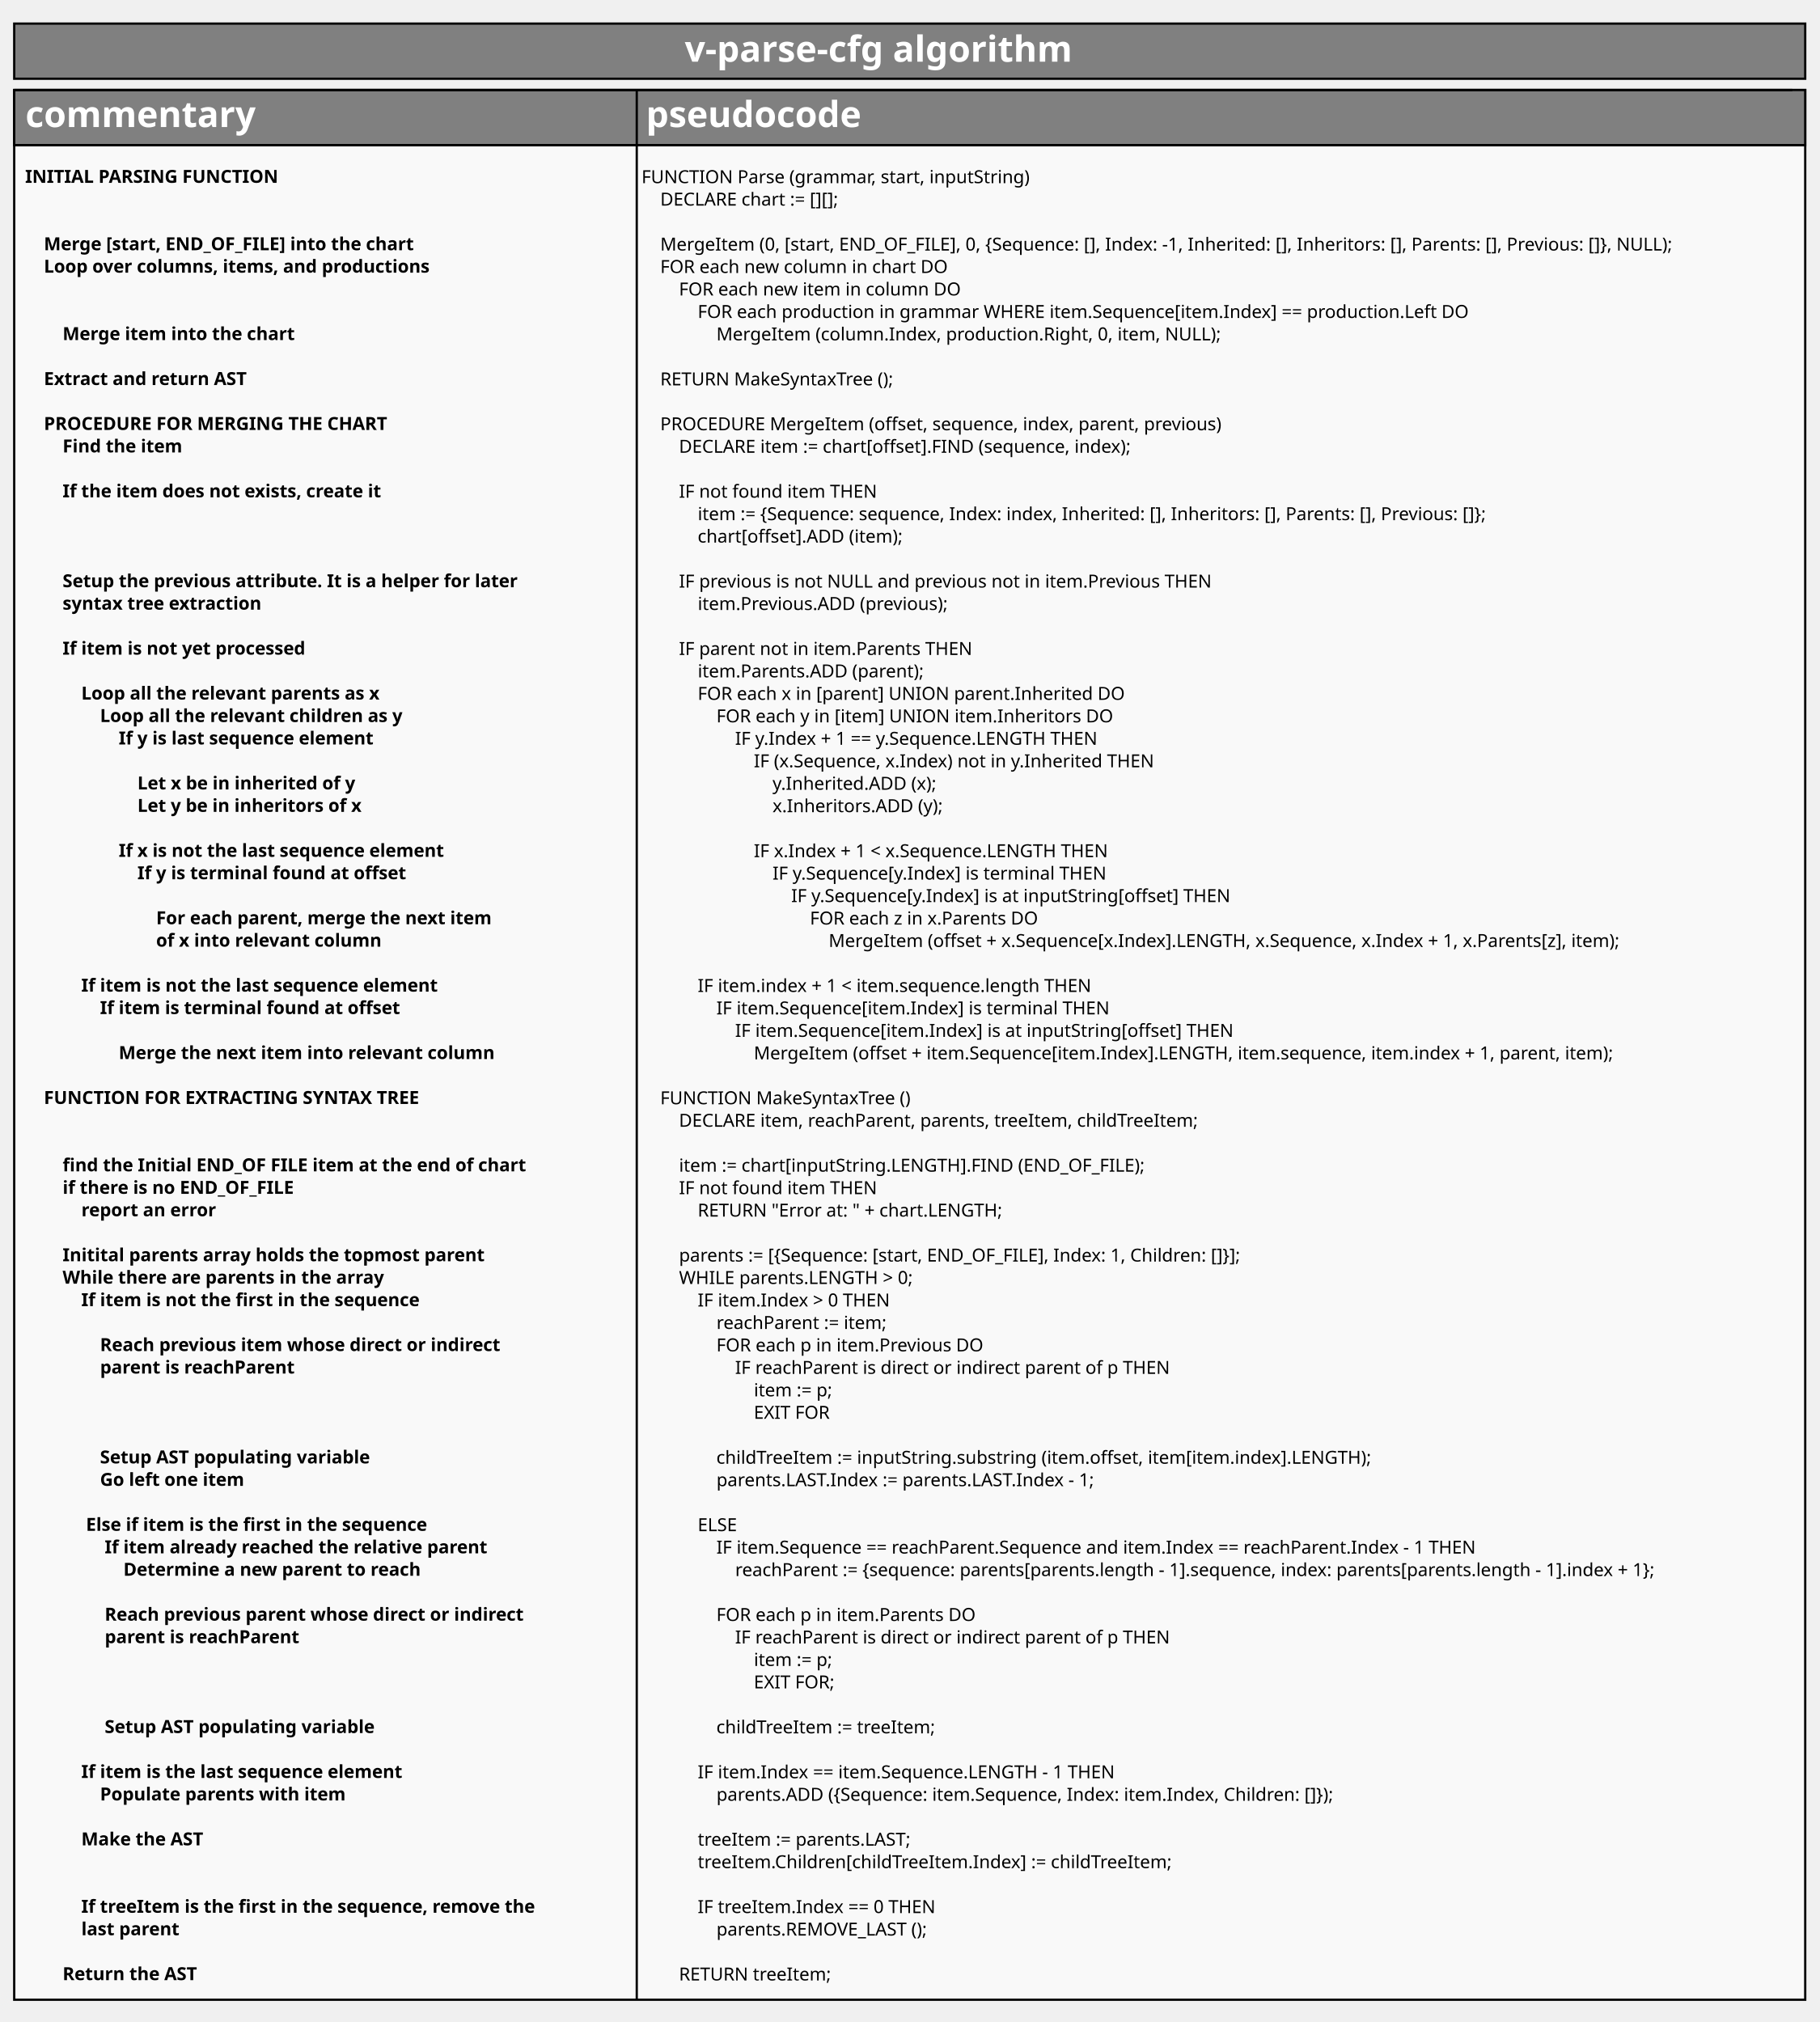
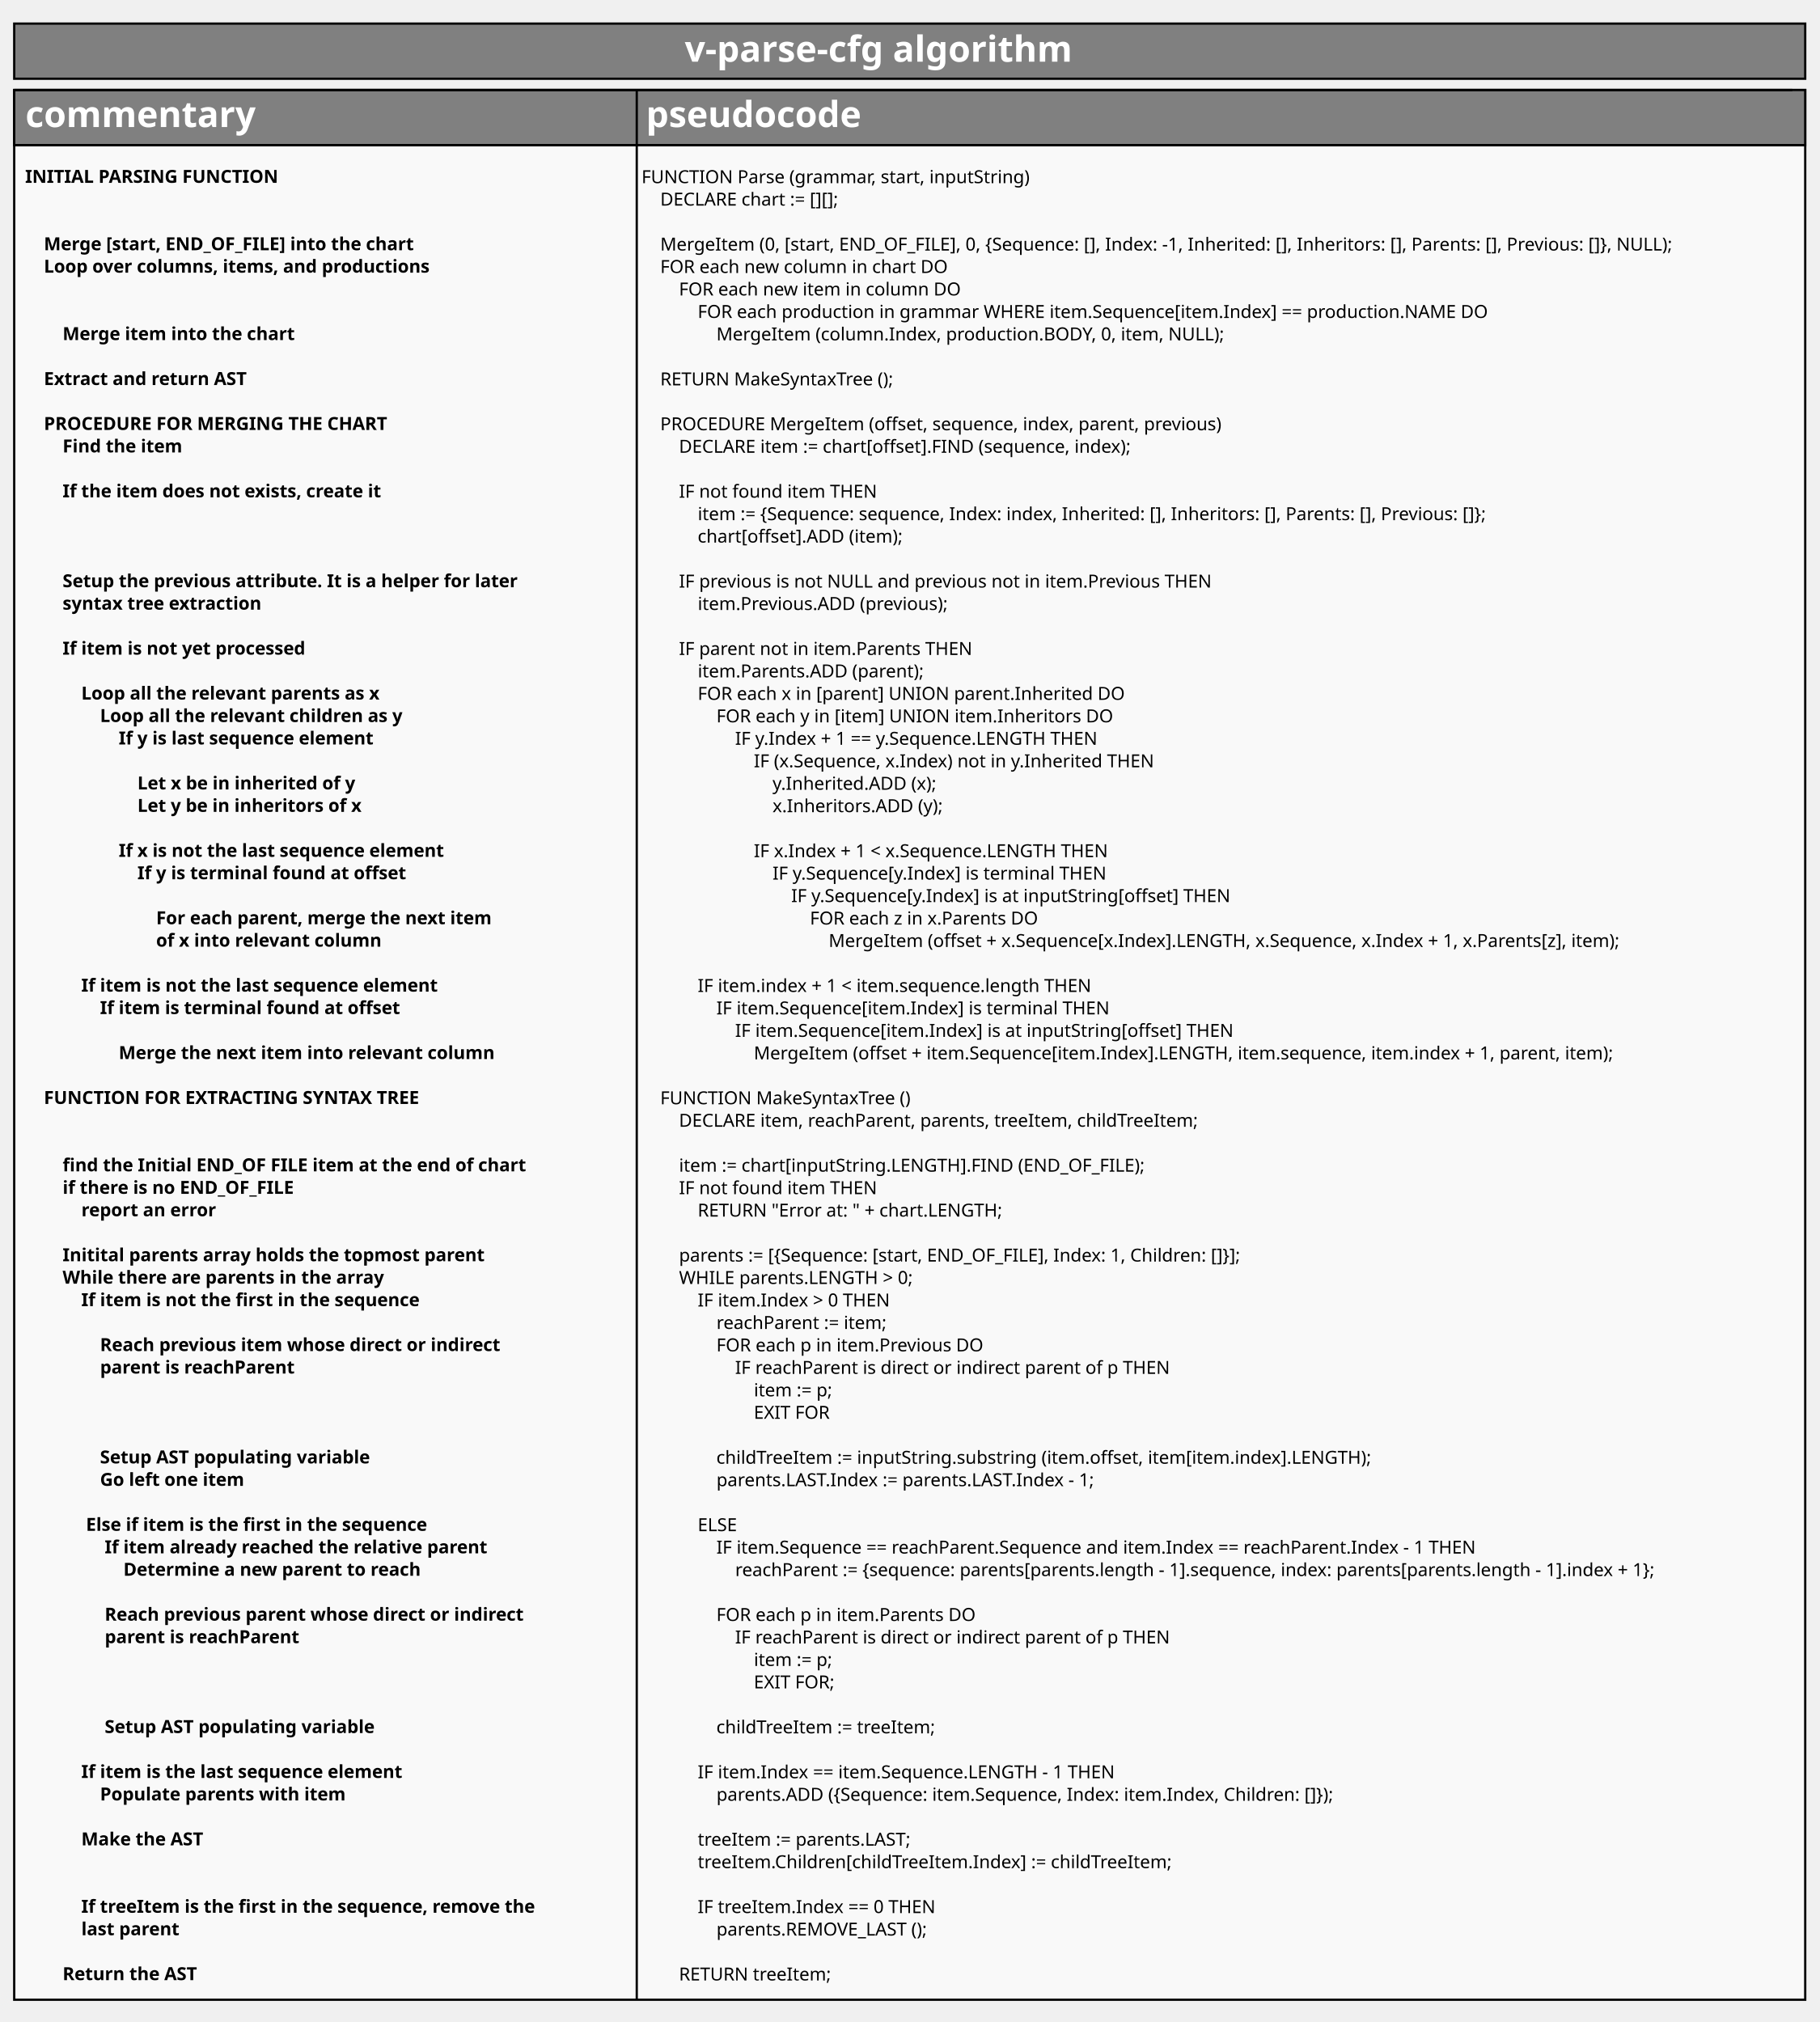
<svg xmlns="http://www.w3.org/2000/svg" width="810" height="900" viewBox="0 0 214.312 238.125" version="1.1" id="svg5">
  <defs id="defs2" />
  <g id="layer1">
    <rect style="fill:#808080;stroke:#000000;stroke-width:0.265;stroke-miterlimit:4;stroke-dasharray:none" id="rect3934" width="210.899" height="6.494" x="1.673" y="2.778" />
    <rect style="fill:#f9f9f9;stroke:#000000;stroke-width:0.265;stroke-miterlimit:4;stroke-dasharray:none" id="rect47043" width="210.899" height="224.904" x="1.673" y="10.599" />
    <rect style="fill:#808080;stroke:#000000;stroke-width:0.265;stroke-miterlimit:4;stroke-dasharray:none" id="rect61286" width="210.899" height="6.494" x="1.673" y="10.599" />
    <text xml:space="preserve" style="font-size:2.117px;line-height:1.25;font-family:sans-serif;stroke-width:0.265" x="73.345" y="21.567" id="text2938">
      <tspan id="tspan2936" style="font-size:2.117px;stroke-width:0.265" x="73.345" y="21.567">    FUNCTION Parse (grammar, start, inputString)</tspan>
      <tspan style="font-size:2.117px;stroke-width:0.265" x="73.345" y="24.213" id="tspan2940">        DECLARE chart := [][];</tspan>
      <tspan style="font-size:2.117px;stroke-width:0.265" x="73.345" y="26.859" id="tspan2942">        </tspan>
      <tspan style="font-size:2.117px;stroke-width:0.265" x="73.345" y="29.504" id="tspan2944">        MergeItem (0, [start, END_OF_FILE], 0, {Sequence: [], Index: -1, Inherited: [], Inheritors: [], Parents: [], Previous: []}, NULL);</tspan>
      <tspan style="font-size:2.117px;stroke-width:0.265" x="73.345" y="32.15" id="tspan2946">        FOR each new column in chart DO</tspan>
      <tspan style="font-size:2.117px;stroke-width:0.265" x="73.345" y="34.796" id="tspan2948">            FOR each new item in column DO</tspan>
-       <tspan style="font-size:2.117px;stroke-width:0.265" x="73.345" y="37.442" id="tspan2950">                FOR each production in grammar WHERE item.Sequence[item.Index] == production.Left DO</tspan>
-       <tspan style="font-size:2.117px;stroke-width:0.265" x="73.345" y="40.088" id="tspan2952">                    MergeItem (column.Index, production.Right, 0, item, NULL);</tspan>
+       <tspan style="font-size:2.117px;stroke-width:0.265" x="73.345" y="37.442" id="tspan2950">                FOR each production in grammar WHERE item.Sequence[item.Index] == production.NAME DO</tspan>
+       <tspan style="font-size:2.117px;stroke-width:0.265" x="73.345" y="40.088" id="tspan2952">                    MergeItem (column.Index, production.BODY, 0, item, NULL);</tspan>
      <tspan style="font-size:2.117px;stroke-width:0.265" x="73.345" y="42.734" id="tspan2954" />
      <tspan style="font-size:2.117px;stroke-width:0.265" x="73.345" y="45.379" id="tspan2956">        RETURN MakeSyntaxTree ();</tspan>
      <tspan style="font-size:2.117px;stroke-width:0.265" x="73.345" y="48.025" id="tspan2958" />
      <tspan style="font-size:2.117px;stroke-width:0.265" x="73.345" y="50.671" id="tspan2960">        PROCEDURE MergeItem (offset, sequence, index, parent, previous)</tspan>
      <tspan style="font-size:2.117px;stroke-width:0.265" x="73.345" y="53.317" id="tspan2962">            DECLARE item := chart[offset].FIND (sequence, index);</tspan>
      <tspan style="font-size:2.117px;stroke-width:0.265" x="73.345" y="55.963" id="tspan2964" />
      <tspan style="font-size:2.117px;stroke-width:0.265" x="73.345" y="58.609" id="tspan2966">            IF not found item THEN</tspan>
      <tspan style="font-size:2.117px;stroke-width:0.265" x="73.345" y="61.254" id="tspan2968">                item := {Sequence: sequence, Index: index, Inherited: [], Inheritors: [], Parents: [], Previous: []};</tspan>
      <tspan style="font-size:2.117px;stroke-width:0.265" x="73.345" y="63.9" id="tspan2970">                chart[offset].ADD (item);</tspan>
      <tspan style="font-size:2.117px;stroke-width:0.265" x="73.345" y="66.546" id="tspan2972" />
      <tspan style="font-size:2.117px;stroke-width:0.265" x="73.345" y="69.192" id="tspan2974">            IF previous is not NULL and previous not in item.Previous THEN</tspan>
      <tspan style="font-size:2.117px;stroke-width:0.265" x="73.345" y="71.838" id="tspan2976">                item.Previous.ADD (previous);</tspan>
      <tspan style="font-size:2.117px;stroke-width:0.265" x="73.345" y="74.484" id="tspan2978" />
      <tspan style="font-size:2.117px;stroke-width:0.265" x="73.345" y="77.129" id="tspan2980">            IF parent not in item.Parents THEN</tspan>
      <tspan style="font-size:2.117px;stroke-width:0.265" x="73.345" y="79.775" id="tspan2982">                item.Parents.ADD (parent);</tspan>
      <tspan style="font-size:2.117px;stroke-width:0.265" x="73.345" y="82.421" id="tspan2984">                FOR each x in [parent] UNION parent.Inherited DO</tspan>
      <tspan style="font-size:2.117px;stroke-width:0.265" x="73.345" y="85.067" id="tspan2986">                    FOR each y in [item] UNION item.Inheritors DO</tspan>
      <tspan style="font-size:2.117px;stroke-width:0.265" x="73.345" y="87.713" id="tspan2988">                        IF y.Index + 1 == y.Sequence.LENGTH THEN</tspan>
      <tspan style="font-size:2.117px;stroke-width:0.265" x="73.345" y="90.359" id="tspan2990">                            IF (x.Sequence, x.Index) not in y.Inherited THEN</tspan>
      <tspan style="font-size:2.117px;stroke-width:0.265" x="73.345" y="93.005" id="tspan2992">                                y.Inherited.ADD (x);</tspan>
      <tspan style="font-size:2.117px;stroke-width:0.265" x="73.345" y="95.65" id="tspan2994">                                x.Inheritors.ADD (y);</tspan>
      <tspan style="font-size:2.117px;stroke-width:0.265" x="73.345" y="98.296" id="tspan2996" />
      <tspan style="font-size:2.117px;stroke-width:0.265" x="73.345" y="100.942" id="tspan2998">                            IF x.Index + 1 &lt; x.Sequence.LENGTH THEN</tspan>
      <tspan style="font-size:2.117px;stroke-width:0.265" x="73.345" y="103.588" id="tspan3000">                                IF y.Sequence[y.Index] is terminal THEN</tspan>
      <tspan style="font-size:2.117px;stroke-width:0.265" x="73.345" y="106.234" id="tspan3002">                                    IF y.Sequence[y.Index] is at inputString[offset] THEN</tspan>
      <tspan style="font-size:2.117px;stroke-width:0.265" x="73.345" y="108.88" id="tspan3004">                                        FOR each z in x.Parents DO</tspan>
      <tspan style="font-size:2.117px;stroke-width:0.265" x="73.345" y="111.525" id="tspan3006">                                            MergeItem (offset + x.Sequence[x.Index].LENGTH, x.Sequence, x.Index + 1, x.Parents[z], item);</tspan>
      <tspan style="font-size:2.117px;stroke-width:0.265" x="73.345" y="114.171" id="tspan3008" />
      <tspan style="font-size:2.117px;stroke-width:0.265" x="73.345" y="116.817" id="tspan3010">                IF item.index + 1 &lt; item.sequence.length THEN</tspan>
      <tspan style="font-size:2.117px;stroke-width:0.265" x="73.345" y="119.463" id="tspan3012">                    IF item.Sequence[item.Index] is terminal THEN</tspan>
      <tspan style="font-size:2.117px;stroke-width:0.265" x="73.345" y="122.109" id="tspan3014">                        IF item.Sequence[item.Index] is at inputString[offset] THEN</tspan>
      <tspan style="font-size:2.117px;stroke-width:0.265" x="73.345" y="124.755" id="tspan3016">                            MergeItem (offset + item.Sequence[item.Index].LENGTH, item.sequence, item.index + 1, parent, item);</tspan>
      <tspan style="font-size:2.117px;stroke-width:0.265" x="73.345" y="127.4" id="tspan3018" />
      <tspan style="font-size:2.117px;stroke-width:0.265" x="73.345" y="130.046" id="tspan3020">        FUNCTION MakeSyntaxTree ()</tspan>
      <tspan style="font-size:2.117px;stroke-width:0.265" x="73.345" y="132.692" id="tspan3022">            DECLARE item, reachParent, parents, treeItem, childTreeItem;</tspan>
      <tspan style="font-size:2.117px;stroke-width:0.265" x="73.345" y="135.338" id="tspan3024">            </tspan>
      <tspan style="font-size:2.117px;stroke-width:0.265" x="73.345" y="137.984" id="tspan3026">            item := chart[inputString.LENGTH].FIND (END_OF_FILE);</tspan>
      <tspan style="font-size:2.117px;stroke-width:0.265" x="73.345" y="140.63" id="tspan3028">            IF not found item THEN</tspan>
      <tspan style="font-size:2.117px;stroke-width:0.265" x="73.345" y="143.275" id="tspan3030">                RETURN "Error at: " + chart.LENGTH;</tspan>
      <tspan style="font-size:2.117px;stroke-width:0.265" x="73.345" y="145.921" id="tspan3032">            </tspan>
      <tspan style="font-size:2.117px;stroke-width:0.265" x="73.345" y="148.567" id="tspan3034">            parents := [{Sequence: [start, END_OF_FILE], Index: 1, Children: []}];</tspan>
      <tspan style="font-size:2.117px;stroke-width:0.265" x="73.345" y="151.213" id="tspan3036">            WHILE parents.LENGTH &gt; 0;</tspan>
      <tspan style="font-size:2.117px;stroke-width:0.265" x="73.345" y="153.859" id="tspan3038">                IF item.Index &gt; 0 THEN</tspan>
      <tspan style="font-size:2.117px;stroke-width:0.265" x="73.345" y="156.505" id="tspan3040">                    reachParent := item;</tspan>
      <tspan style="font-size:2.117px;stroke-width:0.265" x="73.345" y="159.15" id="tspan3042">                    FOR each p in item.Previous DO</tspan>
      <tspan style="font-size:2.117px;stroke-width:0.265" x="73.345" y="161.796" id="tspan3044">                        IF reachParent is direct or indirect parent of p THEN</tspan>
      <tspan style="font-size:2.117px;stroke-width:0.265" x="73.345" y="164.442" id="tspan3046">                            item := p;</tspan>
      <tspan style="font-size:2.117px;stroke-width:0.265" x="73.345" y="167.088" id="tspan3048">                            EXIT FOR</tspan>
      <tspan style="font-size:2.117px;stroke-width:0.265" x="73.345" y="169.734" id="tspan3050" />
      <tspan style="font-size:2.117px;stroke-width:0.265" x="73.345" y="172.38" id="tspan3052">                    childTreeItem := inputString.substring (item.offset, item[item.index].LENGTH);</tspan>
      <tspan style="font-size:2.117px;stroke-width:0.265" x="73.345" y="175.025" id="tspan3054">                    parents.LAST.Index := parents.LAST.Index - 1;</tspan>
      <tspan style="font-size:2.117px;stroke-width:0.265" x="73.345" y="177.671" id="tspan3056" />
      <tspan style="font-size:2.117px;stroke-width:0.265" x="73.345" y="180.317" id="tspan3058">                ELSE</tspan>
      <tspan style="font-size:2.117px;stroke-width:0.265" x="73.345" y="182.963" id="tspan3060">                    IF item.Sequence == reachParent.Sequence and item.Index == reachParent.Index - 1 THEN</tspan>
      <tspan style="font-size:2.117px;stroke-width:0.265" x="73.345" y="185.609" id="tspan3062">                        reachParent := {sequence: parents[parents.length - 1].sequence, index: parents[parents.length - 1].index + 1};</tspan>
      <tspan style="font-size:2.117px;stroke-width:0.265" x="73.345" y="188.255" id="tspan3064" />
      <tspan style="font-size:2.117px;stroke-width:0.265" x="73.345" y="190.9" id="tspan3066">                    FOR each p in item.Parents DO</tspan>
      <tspan style="font-size:2.117px;stroke-width:0.265" x="73.345" y="193.546" id="tspan3068">                        IF reachParent is direct or indirect parent of p THEN</tspan>
      <tspan style="font-size:2.117px;stroke-width:0.265" x="73.345" y="196.192" id="tspan3070">                            item := p;</tspan>
      <tspan style="font-size:2.117px;stroke-width:0.265" x="73.345" y="198.838" id="tspan3072">                            EXIT FOR;</tspan>
      <tspan style="font-size:2.117px;stroke-width:0.265" x="73.345" y="201.484" id="tspan3074">                            </tspan>
      <tspan style="font-size:2.117px;stroke-width:0.265" x="73.345" y="204.13" id="tspan3076">                    childTreeItem := treeItem;</tspan>
      <tspan style="font-size:2.117px;stroke-width:0.265" x="73.345" y="206.776" id="tspan3078">                </tspan>
      <tspan style="font-size:2.117px;stroke-width:0.265" x="73.345" y="209.421" id="tspan3080">                IF item.Index == item.Sequence.LENGTH - 1 THEN</tspan>
      <tspan style="font-size:2.117px;stroke-width:0.265" x="73.345" y="212.067" id="tspan3082">                    parents.ADD ({Sequence: item.Sequence, Index: item.Index, Children: []});</tspan>
      <tspan style="font-size:2.117px;stroke-width:0.265" x="73.345" y="214.713" id="tspan3084">                </tspan>
      <tspan style="font-size:2.117px;stroke-width:0.265" x="73.345" y="217.359" id="tspan3086">                treeItem := parents.LAST;</tspan>
      <tspan style="font-size:2.117px;stroke-width:0.265" x="73.345" y="220.005" id="tspan3088">                treeItem.Children[childTreeItem.Index] := childTreeItem;</tspan>
      <tspan style="font-size:2.117px;stroke-width:0.265" x="73.345" y="222.651" id="tspan3090">                </tspan>
      <tspan style="font-size:2.117px;stroke-width:0.265" x="73.345" y="225.296" id="tspan3092">                IF treeItem.Index == 0 THEN</tspan>
      <tspan style="font-size:2.117px;stroke-width:0.265" x="73.345" y="227.942" id="tspan3094">                    parents.REMOVE_LAST ();                </tspan>
      <tspan style="font-size:2.117px;stroke-width:0.265" x="73.345" y="230.588" id="tspan3096">            </tspan>
      <tspan style="font-size:2.117px;stroke-width:0.265" x="73.345" y="233.234" id="tspan3098">            RETURN treeItem;</tspan>
      <tspan style="font-size:2.117px;stroke-width:0.265" x="73.345" y="235.88" id="tspan3100" />
    </text>
    <text xml:space="preserve" style="font-style:normal;font-variant:normal;font-weight:bold;font-stretch:normal;font-size:2.117px;line-height:1.25;font-family:sans-serif;-inkscape-font-specification:'sans-serif Bold';stroke-width:0.265" x="2.966" y="21.529" id="text7512">
      <tspan style="font-style:normal;font-variant:normal;font-weight:bold;font-stretch:normal;font-size:2.117px;font-family:sans-serif;-inkscape-font-specification:'sans-serif Bold';stroke-width:0.265" x="2.966" y="21.529" id="tspan7510">INITIAL PARSING FUNCTION</tspan>
      <tspan style="font-style:normal;font-variant:normal;font-weight:bold;font-stretch:normal;font-size:2.117px;font-family:sans-serif;-inkscape-font-specification:'sans-serif Bold';stroke-width:0.265" x="2.966" y="24.175" id="tspan13142" />
      <tspan style="font-style:normal;font-variant:normal;font-weight:bold;font-stretch:normal;font-size:2.117px;font-family:sans-serif;-inkscape-font-specification:'sans-serif Bold';stroke-width:0.265" x="2.966" y="26.821" id="tspan13144" />
      <tspan style="font-style:normal;font-variant:normal;font-weight:bold;font-stretch:normal;font-size:2.117px;font-family:sans-serif;-inkscape-font-specification:'sans-serif Bold';stroke-width:0.265" x="2.966" y="29.467" id="tspan13146">    Merge [start, END_OF_FILE] into the chart</tspan>
      <tspan style="font-style:normal;font-variant:normal;font-weight:bold;font-stretch:normal;font-size:2.117px;font-family:sans-serif;-inkscape-font-specification:'sans-serif Bold';stroke-width:0.265" x="2.966" y="32.113" id="tspan13148">    Loop over columns, items, and productions</tspan>
      <tspan style="font-style:normal;font-variant:normal;font-weight:bold;font-stretch:normal;font-size:2.117px;font-family:sans-serif;-inkscape-font-specification:'sans-serif Bold';stroke-width:0.265" x="2.966" y="34.759" id="tspan13700" />
      <tspan style="font-style:normal;font-variant:normal;font-weight:bold;font-stretch:normal;font-size:2.117px;font-family:sans-serif;-inkscape-font-specification:'sans-serif Bold';stroke-width:0.265" x="2.966" y="37.404" id="tspan13702" />
      <tspan style="font-style:normal;font-variant:normal;font-weight:bold;font-stretch:normal;font-size:2.117px;font-family:sans-serif;-inkscape-font-specification:'sans-serif Bold';stroke-width:0.265" x="2.966" y="40.05" id="tspan13704">        Merge item into the chart</tspan>
      <tspan style="font-style:normal;font-variant:normal;font-weight:bold;font-stretch:normal;font-size:2.117px;font-family:sans-serif;-inkscape-font-specification:'sans-serif Bold';stroke-width:0.265" x="2.966" y="42.696" id="tspan13706" />
      <tspan style="font-style:normal;font-variant:normal;font-weight:bold;font-stretch:normal;font-size:2.117px;font-family:sans-serif;-inkscape-font-specification:'sans-serif Bold';stroke-width:0.265" x="2.966" y="45.342" id="tspan13708">    Extract and return AST</tspan>
      <tspan style="font-style:normal;font-variant:normal;font-weight:bold;font-stretch:normal;font-size:2.117px;font-family:sans-serif;-inkscape-font-specification:'sans-serif Bold';stroke-width:0.265" x="2.966" y="47.988" id="tspan13710" />
      <tspan style="font-style:normal;font-variant:normal;font-weight:bold;font-stretch:normal;font-size:2.117px;font-family:sans-serif;-inkscape-font-specification:'sans-serif Bold';stroke-width:0.265" x="2.966" y="50.634" id="tspan13712">    PROCEDURE FOR MERGING THE CHART</tspan>
      <tspan style="font-style:normal;font-variant:normal;font-weight:bold;font-stretch:normal;font-size:2.117px;font-family:sans-serif;-inkscape-font-specification:'sans-serif Bold';stroke-width:0.265" x="2.966" y="53.28" id="tspan13716">        Find the item</tspan>
      <tspan style="font-style:normal;font-variant:normal;font-weight:bold;font-stretch:normal;font-size:2.117px;font-family:sans-serif;-inkscape-font-specification:'sans-serif Bold';stroke-width:0.265" x="2.966" y="55.925" id="tspan13720" />
      <tspan style="font-style:normal;font-variant:normal;font-weight:bold;font-stretch:normal;font-size:2.117px;font-family:sans-serif;-inkscape-font-specification:'sans-serif Bold';stroke-width:0.265" x="2.966" y="58.571" id="tspan13726">        If the item does not exists, create it</tspan>
      <tspan style="font-style:normal;font-variant:normal;font-weight:bold;font-stretch:normal;font-size:2.117px;font-family:sans-serif;-inkscape-font-specification:'sans-serif Bold';stroke-width:0.265" x="2.966" y="61.217" id="tspan13732" />
      <tspan style="font-style:normal;font-variant:normal;font-weight:bold;font-stretch:normal;font-size:2.117px;font-family:sans-serif;-inkscape-font-specification:'sans-serif Bold';stroke-width:0.265" x="2.966" y="63.863" id="tspan13734" />
      <tspan style="font-style:normal;font-variant:normal;font-weight:bold;font-stretch:normal;font-size:2.117px;font-family:sans-serif;-inkscape-font-specification:'sans-serif Bold';stroke-width:0.265" x="2.966" y="66.509" id="tspan13736" />
      <tspan style="font-style:normal;font-variant:normal;font-weight:bold;font-stretch:normal;font-size:2.117px;font-family:sans-serif;-inkscape-font-specification:'sans-serif Bold';stroke-width:0.265" x="2.966" y="69.155" id="tspan13738">        Setup the previous attribute. It is a helper for later</tspan>
      <tspan style="font-style:normal;font-variant:normal;font-weight:bold;font-stretch:normal;font-size:2.117px;font-family:sans-serif;-inkscape-font-specification:'sans-serif Bold';stroke-width:0.265" x="2.966" y="71.8" id="tspan13794">        syntax tree extraction</tspan>
      <tspan style="font-style:normal;font-variant:normal;font-weight:bold;font-stretch:normal;font-size:2.117px;font-family:sans-serif;-inkscape-font-specification:'sans-serif Bold';stroke-width:0.265" x="2.966" y="74.446" id="tspan13742" />
      <tspan style="font-style:normal;font-variant:normal;font-weight:bold;font-stretch:normal;font-size:2.117px;font-family:sans-serif;-inkscape-font-specification:'sans-serif Bold';stroke-width:0.265" x="2.966" y="77.092" id="tspan13744">        If item is not yet processed</tspan>
      <tspan style="font-style:normal;font-variant:normal;font-weight:bold;font-stretch:normal;font-size:2.117px;font-family:sans-serif;-inkscape-font-specification:'sans-serif Bold';stroke-width:0.265" x="2.966" y="79.738" id="tspan13746" />
      <tspan style="font-style:normal;font-variant:normal;font-weight:bold;font-stretch:normal;font-size:2.117px;font-family:sans-serif;-inkscape-font-specification:'sans-serif Bold';stroke-width:0.265" x="2.966" y="82.384" id="tspan13748">            Loop all the relevant parents as x</tspan>
      <tspan style="font-style:normal;font-variant:normal;font-weight:bold;font-stretch:normal;font-size:2.117px;font-family:sans-serif;-inkscape-font-specification:'sans-serif Bold';stroke-width:0.265" x="2.966" y="85.03" id="tspan13750">                Loop all the relevant children as y</tspan>
      <tspan style="font-style:normal;font-variant:normal;font-weight:bold;font-stretch:normal;font-size:2.117px;font-family:sans-serif;-inkscape-font-specification:'sans-serif Bold';stroke-width:0.265" x="2.966" y="87.675" id="tspan13754">                    If y is last sequence element</tspan>
      <tspan style="font-style:normal;font-variant:normal;font-weight:bold;font-stretch:normal;font-size:2.117px;font-family:sans-serif;-inkscape-font-specification:'sans-serif Bold';stroke-width:0.265" x="2.966" y="90.321" id="tspan13758" />
      <tspan style="font-style:normal;font-variant:normal;font-weight:bold;font-stretch:normal;font-size:2.117px;font-family:sans-serif;-inkscape-font-specification:'sans-serif Bold';stroke-width:0.265" x="2.966" y="92.967" id="tspan13760">                        Let x be in inherited of y</tspan>
      <tspan style="font-style:normal;font-variant:normal;font-weight:bold;font-stretch:normal;font-size:2.117px;font-family:sans-serif;-inkscape-font-specification:'sans-serif Bold';stroke-width:0.265" x="2.966" y="95.613" id="tspan13764">                        Let y be in inheritors of x</tspan>
      <tspan style="font-style:normal;font-variant:normal;font-weight:bold;font-stretch:normal;font-size:2.117px;font-family:sans-serif;-inkscape-font-specification:'sans-serif Bold';stroke-width:0.265" x="2.966" y="98.259" id="tspan49058" />
      <tspan style="font-style:normal;font-variant:normal;font-weight:bold;font-stretch:normal;font-size:2.117px;font-family:sans-serif;-inkscape-font-specification:'sans-serif Bold';stroke-width:0.265" x="2.966" y="100.905" id="tspan13766">                    If x is not the last sequence element</tspan>
      <tspan style="font-style:normal;font-variant:normal;font-weight:bold;font-stretch:normal;font-size:2.117px;font-family:sans-serif;-inkscape-font-specification:'sans-serif Bold';stroke-width:0.265" x="2.966" y="103.55" id="tspan13768">                        If y is terminal found at offset</tspan>
      <tspan style="font-style:normal;font-variant:normal;font-weight:bold;font-stretch:normal;font-size:2.117px;font-family:sans-serif;-inkscape-font-specification:'sans-serif Bold';stroke-width:0.265" x="2.966" y="106.196" id="tspan13770" />
      <tspan style="font-style:normal;font-variant:normal;font-weight:bold;font-stretch:normal;font-size:2.117px;font-family:sans-serif;-inkscape-font-specification:'sans-serif Bold';stroke-width:0.265" x="2.966" y="108.842" id="tspan13774">                            For each parent, merge the next item</tspan>
      <tspan style="font-style:normal;font-variant:normal;font-weight:bold;font-stretch:normal;font-size:2.117px;font-family:sans-serif;-inkscape-font-specification:'sans-serif Bold';stroke-width:0.265" x="2.966" y="111.488" id="tspan16066">                            of x into relevant column</tspan>
      <tspan style="font-style:normal;font-variant:normal;font-weight:bold;font-stretch:normal;font-size:2.117px;font-family:sans-serif;-inkscape-font-specification:'sans-serif Bold';stroke-width:0.265" x="2.966" y="114.134" id="tspan13780" />
      <tspan style="font-style:normal;font-variant:normal;font-weight:bold;font-stretch:normal;font-size:2.117px;font-family:sans-serif;-inkscape-font-specification:'sans-serif Bold';stroke-width:0.265" x="2.966" y="116.78" id="tspan13782">            If item is not the last sequence element</tspan>
      <tspan style="font-style:normal;font-variant:normal;font-weight:bold;font-stretch:normal;font-size:2.117px;font-family:sans-serif;-inkscape-font-specification:'sans-serif Bold';stroke-width:0.265" x="2.966" y="119.425" id="tspan13784">                If item is terminal found at offset</tspan>
      <tspan style="font-style:normal;font-variant:normal;font-weight:bold;font-stretch:normal;font-size:2.117px;font-family:sans-serif;-inkscape-font-specification:'sans-serif Bold';stroke-width:0.265" x="2.966" y="122.071" id="tspan13786" />
      <tspan style="font-style:normal;font-variant:normal;font-weight:bold;font-stretch:normal;font-size:2.117px;font-family:sans-serif;-inkscape-font-specification:'sans-serif Bold';stroke-width:0.265" x="2.966" y="124.717" id="tspan16070">                    Merge the next item into relevant column</tspan>
      <tspan style="font-style:normal;font-variant:normal;font-weight:bold;font-stretch:normal;font-size:2.117px;font-family:sans-serif;-inkscape-font-specification:'sans-serif Bold';stroke-width:0.265" x="2.966" y="127.363" id="tspan13790" />
      <tspan style="font-style:normal;font-variant:normal;font-weight:bold;font-stretch:normal;font-size:2.117px;font-family:sans-serif;-inkscape-font-specification:'sans-serif Bold';stroke-width:0.265" x="2.966" y="130.009" id="tspan13792">    FUNCTION FOR EXTRACTING SYNTAX TREE</tspan>
      <tspan style="font-style:normal;font-variant:normal;font-weight:bold;font-stretch:normal;font-size:2.117px;font-family:sans-serif;-inkscape-font-specification:'sans-serif Bold';stroke-width:0.265" x="2.966" y="132.655" id="tspan13798" />
      <tspan style="font-style:normal;font-variant:normal;font-weight:bold;font-stretch:normal;font-size:2.117px;font-family:sans-serif;-inkscape-font-specification:'sans-serif Bold';stroke-width:0.265" x="2.966" y="135.3" id="tspan13800" />
      <tspan style="font-style:normal;font-variant:normal;font-weight:bold;font-stretch:normal;font-size:2.117px;font-family:sans-serif;-inkscape-font-specification:'sans-serif Bold';stroke-width:0.265" x="2.966" y="137.946" id="tspan13804">        find the Initial END_OF FILE item at the end of chart</tspan>
      <tspan style="font-style:normal;font-variant:normal;font-weight:bold;font-stretch:normal;font-size:2.117px;font-family:sans-serif;-inkscape-font-specification:'sans-serif Bold';stroke-width:0.265" x="2.966" y="140.592" id="tspan13820">        if there is no END_OF_FILE</tspan>
      <tspan style="font-style:normal;font-variant:normal;font-weight:bold;font-stretch:normal;font-size:2.117px;font-family:sans-serif;-inkscape-font-specification:'sans-serif Bold';stroke-width:0.265" x="2.966" y="143.238" id="tspan13808">            report an error</tspan>
      <tspan style="font-style:normal;font-variant:normal;font-weight:bold;font-stretch:normal;font-size:2.117px;font-family:sans-serif;-inkscape-font-specification:'sans-serif Bold';stroke-width:0.265" x="2.966" y="145.884" id="tspan13810" />
      <tspan style="font-style:normal;font-variant:normal;font-weight:bold;font-stretch:normal;font-size:2.117px;font-family:sans-serif;-inkscape-font-specification:'sans-serif Bold';stroke-width:0.265" x="2.966" y="148.53" id="tspan13814">        Initital parents array holds the topmost parent</tspan>
      <tspan style="font-style:normal;font-variant:normal;font-weight:bold;font-stretch:normal;font-size:2.117px;font-family:sans-serif;-inkscape-font-specification:'sans-serif Bold';stroke-width:0.265" x="2.966" y="151.175" id="tspan13816">        While there are parents in the array</tspan>
      <tspan style="font-style:normal;font-variant:normal;font-weight:bold;font-stretch:normal;font-size:2.117px;font-family:sans-serif;-inkscape-font-specification:'sans-serif Bold';stroke-width:0.265" x="2.966" y="153.821" id="tspan13818">            If item is not the first in the sequence</tspan>
      <tspan style="font-style:normal;font-variant:normal;font-weight:bold;font-stretch:normal;font-size:2.117px;font-family:sans-serif;-inkscape-font-specification:'sans-serif Bold';stroke-width:0.265" x="2.966" y="156.467" id="tspan13824" />
      <tspan style="font-style:normal;font-variant:normal;font-weight:bold;font-stretch:normal;font-size:2.117px;font-family:sans-serif;-inkscape-font-specification:'sans-serif Bold';stroke-width:0.265" x="2.966" y="159.113" id="tspan13828">                Reach previous item whose direct or indirect</tspan>
      <tspan style="font-style:normal;font-variant:normal;font-weight:bold;font-stretch:normal;font-size:2.117px;font-family:sans-serif;-inkscape-font-specification:'sans-serif Bold';stroke-width:0.265" x="2.966" y="161.759" id="tspan13832">                parent is reachParent</tspan>
      <tspan style="font-style:normal;font-variant:normal;font-weight:bold;font-stretch:normal;font-size:2.117px;font-family:sans-serif;-inkscape-font-specification:'sans-serif Bold';stroke-width:0.265" x="2.966" y="164.405" id="tspan13834" />
      <tspan style="font-style:normal;font-variant:normal;font-weight:bold;font-stretch:normal;font-size:2.117px;font-family:sans-serif;-inkscape-font-specification:'sans-serif Bold';stroke-width:0.265" x="2.966" y="167.051" id="tspan13836" />
      <tspan style="font-style:normal;font-variant:normal;font-weight:bold;font-stretch:normal;font-size:2.117px;font-family:sans-serif;-inkscape-font-specification:'sans-serif Bold';stroke-width:0.265" x="2.966" y="169.696" id="tspan13838" />
      <tspan style="font-style:normal;font-variant:normal;font-weight:bold;font-stretch:normal;font-size:2.117px;font-family:sans-serif;-inkscape-font-specification:'sans-serif Bold';stroke-width:0.265" x="2.966" y="172.342" id="tspan13840">                Setup AST populating variable</tspan>
      <tspan style="font-style:normal;font-variant:normal;font-weight:bold;font-stretch:normal;font-size:2.117px;font-family:sans-serif;-inkscape-font-specification:'sans-serif Bold';stroke-width:0.265" x="2.966" y="174.988" id="tspan13842">                Go left one item</tspan>
      <tspan style="font-style:normal;font-variant:normal;font-weight:bold;font-stretch:normal;font-size:2.117px;font-family:sans-serif;-inkscape-font-specification:'sans-serif Bold';stroke-width:0.265" x="2.966" y="177.634" id="tspan13844" />
      <tspan style="font-style:normal;font-variant:normal;font-weight:bold;font-stretch:normal;font-size:2.117px;font-family:sans-serif;-inkscape-font-specification:'sans-serif Bold';stroke-width:0.265" x="2.966" y="180.28" id="tspan13846">             Else if item is the first in the sequence</tspan>
      <tspan style="font-style:normal;font-variant:normal;font-weight:bold;font-stretch:normal;font-size:2.117px;font-family:sans-serif;-inkscape-font-specification:'sans-serif Bold';stroke-width:0.265" x="2.966" y="182.926" id="tspan13848">                 If item already reached the relative parent</tspan>
      <tspan style="font-style:normal;font-variant:normal;font-weight:bold;font-stretch:normal;font-size:2.117px;font-family:sans-serif;-inkscape-font-specification:'sans-serif Bold';stroke-width:0.265" x="2.966" y="185.571" id="tspan13850">                     Determine a new parent to reach</tspan>
      <tspan style="font-style:normal;font-variant:normal;font-weight:bold;font-stretch:normal;font-size:2.117px;font-family:sans-serif;-inkscape-font-specification:'sans-serif Bold';stroke-width:0.265" x="2.966" y="188.217" id="tspan13852" />
      <tspan style="font-style:normal;font-variant:normal;font-weight:bold;font-stretch:normal;font-size:2.117px;font-family:sans-serif;-inkscape-font-specification:'sans-serif Bold';stroke-width:0.265" x="2.966" y="190.863" id="tspan13854">                 Reach previous parent whose direct or indirect</tspan>
      <tspan style="font-style:normal;font-variant:normal;font-weight:bold;font-stretch:normal;font-size:2.117px;font-family:sans-serif;-inkscape-font-specification:'sans-serif Bold';stroke-width:0.265" x="2.966" y="193.509" id="tspan11041">                 parent is reachParent</tspan>
      <tspan style="font-style:normal;font-variant:normal;font-weight:bold;font-stretch:normal;font-size:2.117px;font-family:sans-serif;-inkscape-font-specification:'sans-serif Bold';stroke-width:0.265" x="2.966" y="196.155" id="tspan13858" />
      <tspan style="font-style:normal;font-variant:normal;font-weight:bold;font-stretch:normal;font-size:2.117px;font-family:sans-serif;-inkscape-font-specification:'sans-serif Bold';stroke-width:0.265" x="2.966" y="198.801" id="tspan13860" />
      <tspan style="font-style:normal;font-variant:normal;font-weight:bold;font-stretch:normal;font-size:2.117px;font-family:sans-serif;-inkscape-font-specification:'sans-serif Bold';stroke-width:0.265" x="2.966" y="201.446" id="tspan13864" />
      <tspan style="font-style:normal;font-variant:normal;font-weight:bold;font-stretch:normal;font-size:2.117px;font-family:sans-serif;-inkscape-font-specification:'sans-serif Bold';stroke-width:0.265" x="2.966" y="204.092" id="tspan13862">                 Setup AST populating variable</tspan>
      <tspan style="font-style:normal;font-variant:normal;font-weight:bold;font-stretch:normal;font-size:2.117px;font-family:sans-serif;-inkscape-font-specification:'sans-serif Bold';stroke-width:0.265" x="2.966" y="206.738" id="tspan13866" />
      <tspan style="font-style:normal;font-variant:normal;font-weight:bold;font-stretch:normal;font-size:2.117px;font-family:sans-serif;-inkscape-font-specification:'sans-serif Bold';stroke-width:0.265" x="2.966" y="209.384" id="tspan13868">            If item is the last sequence element</tspan>
      <tspan style="font-style:normal;font-variant:normal;font-weight:bold;font-stretch:normal;font-size:2.117px;font-family:sans-serif;-inkscape-font-specification:'sans-serif Bold';stroke-width:0.265" x="2.966" y="212.03" id="tspan13870">                Populate parents with item</tspan>
      <tspan style="font-style:normal;font-variant:normal;font-weight:bold;font-stretch:normal;font-size:2.117px;font-family:sans-serif;-inkscape-font-specification:'sans-serif Bold';stroke-width:0.265" x="2.966" y="214.676" id="tspan13872" />
      <tspan style="font-style:normal;font-variant:normal;font-weight:bold;font-stretch:normal;font-size:2.117px;font-family:sans-serif;-inkscape-font-specification:'sans-serif Bold';stroke-width:0.265" x="2.966" y="217.321" id="tspan13874">            Make the AST</tspan>
      <tspan style="font-style:normal;font-variant:normal;font-weight:bold;font-stretch:normal;font-size:2.117px;font-family:sans-serif;-inkscape-font-specification:'sans-serif Bold';stroke-width:0.265" x="2.966" y="219.967" id="tspan13876" />
      <tspan style="font-style:normal;font-variant:normal;font-weight:bold;font-stretch:normal;font-size:2.117px;font-family:sans-serif;-inkscape-font-specification:'sans-serif Bold';stroke-width:0.265" x="2.966" y="222.613" id="tspan13878" />
      <tspan style="font-style:normal;font-variant:normal;font-weight:bold;font-stretch:normal;font-size:2.117px;font-family:sans-serif;-inkscape-font-specification:'sans-serif Bold';stroke-width:0.265" x="2.966" y="225.259" id="tspan13880">            If treeItem is the first in the sequence, remove the</tspan>
      <tspan style="font-style:normal;font-variant:normal;font-weight:bold;font-stretch:normal;font-size:2.117px;font-family:sans-serif;-inkscape-font-specification:'sans-serif Bold';stroke-width:0.265" x="2.966" y="227.905" id="tspan16078">            last parent</tspan>
      <tspan style="font-style:normal;font-variant:normal;font-weight:bold;font-stretch:normal;font-size:2.117px;font-family:sans-serif;-inkscape-font-specification:'sans-serif Bold';stroke-width:0.265" x="2.966" y="230.551" id="tspan21250" />
      <tspan style="font-style:normal;font-variant:normal;font-weight:bold;font-stretch:normal;font-size:2.117px;font-family:sans-serif;-inkscape-font-specification:'sans-serif Bold';stroke-width:0.265" x="2.966" y="233.196" id="tspan21252">        Return the AST</tspan>
    </text>
    <text xml:space="preserve" style="font-style:normal;font-variant:normal;font-weight:bold;font-stretch:normal;font-size:4.233px;line-height:1.25;font-family:sans-serif;-inkscape-font-specification:'sans-serif Bold';fill:#ffffff;stroke-width:0.265" x="2.996" y="14.958" id="text25742">
      <tspan id="tspan25740" style="font-style:normal;font-variant:normal;font-weight:bold;font-stretch:normal;font-family:sans-serif;-inkscape-font-specification:'sans-serif Bold';fill:#ffffff;stroke-width:0.265" x="2.996" y="14.958">commentary</tspan>
    </text>
    <text xml:space="preserve" style="font-style:normal;font-variant:normal;font-weight:bold;font-stretch:normal;font-size:4.233px;line-height:1.25;font-family:sans-serif;-inkscape-font-specification:'sans-serif Bold';fill:#ffffff;stroke-width:0.265" x="76.074" y="14.958" id="text32150">
      <tspan id="tspan32148" style="font-style:normal;font-variant:normal;font-weight:bold;font-stretch:normal;font-family:sans-serif;-inkscape-font-specification:'sans-serif Bold';fill:#ffffff;stroke-width:0.265" x="76.074" y="14.958">pseudocode</tspan>
    </text>
    <path style="fill:none;stroke:#000000;stroke-width:0.265px;stroke-linecap:butt;stroke-linejoin:miter;stroke-opacity:1" d="M 74.98,10.589 74.98,235.503" id="path47078" />
    <path style="fill:none;stroke:#000000;stroke-width:0.265px;stroke-linecap:butt;stroke-linejoin:miter;stroke-opacity:1" d="m 1.673,17.093 210.899,-2e-6" id="path47273" />
    <path style="fill:none;stroke:#000000;stroke-width:0.265px;stroke-linecap:butt;stroke-linejoin:miter;stroke-opacity:1" d="m 1.673,10.599 209.383,-2e-6" id="path2610" />
    <text xml:space="preserve" style="font-style:normal;font-variant:normal;font-weight:bold;font-stretch:normal;font-size:4.233px;line-height:1.25;font-family:sans-serif;-inkscape-font-specification:'sans-serif Bold';fill:#ffffff;stroke-width:0.265" x="80.636" y="7.268" id="text1284">
      <tspan id="tspan1282" style="font-style:normal;font-variant:normal;font-weight:bold;font-stretch:normal;font-family:sans-serif;-inkscape-font-specification:'sans-serif Bold';fill:#ffffff;stroke-width:0.265" x="80.636" y="7.268">v-parse-cfg algorithm</tspan>
    </text>
  </g>
</svg>
